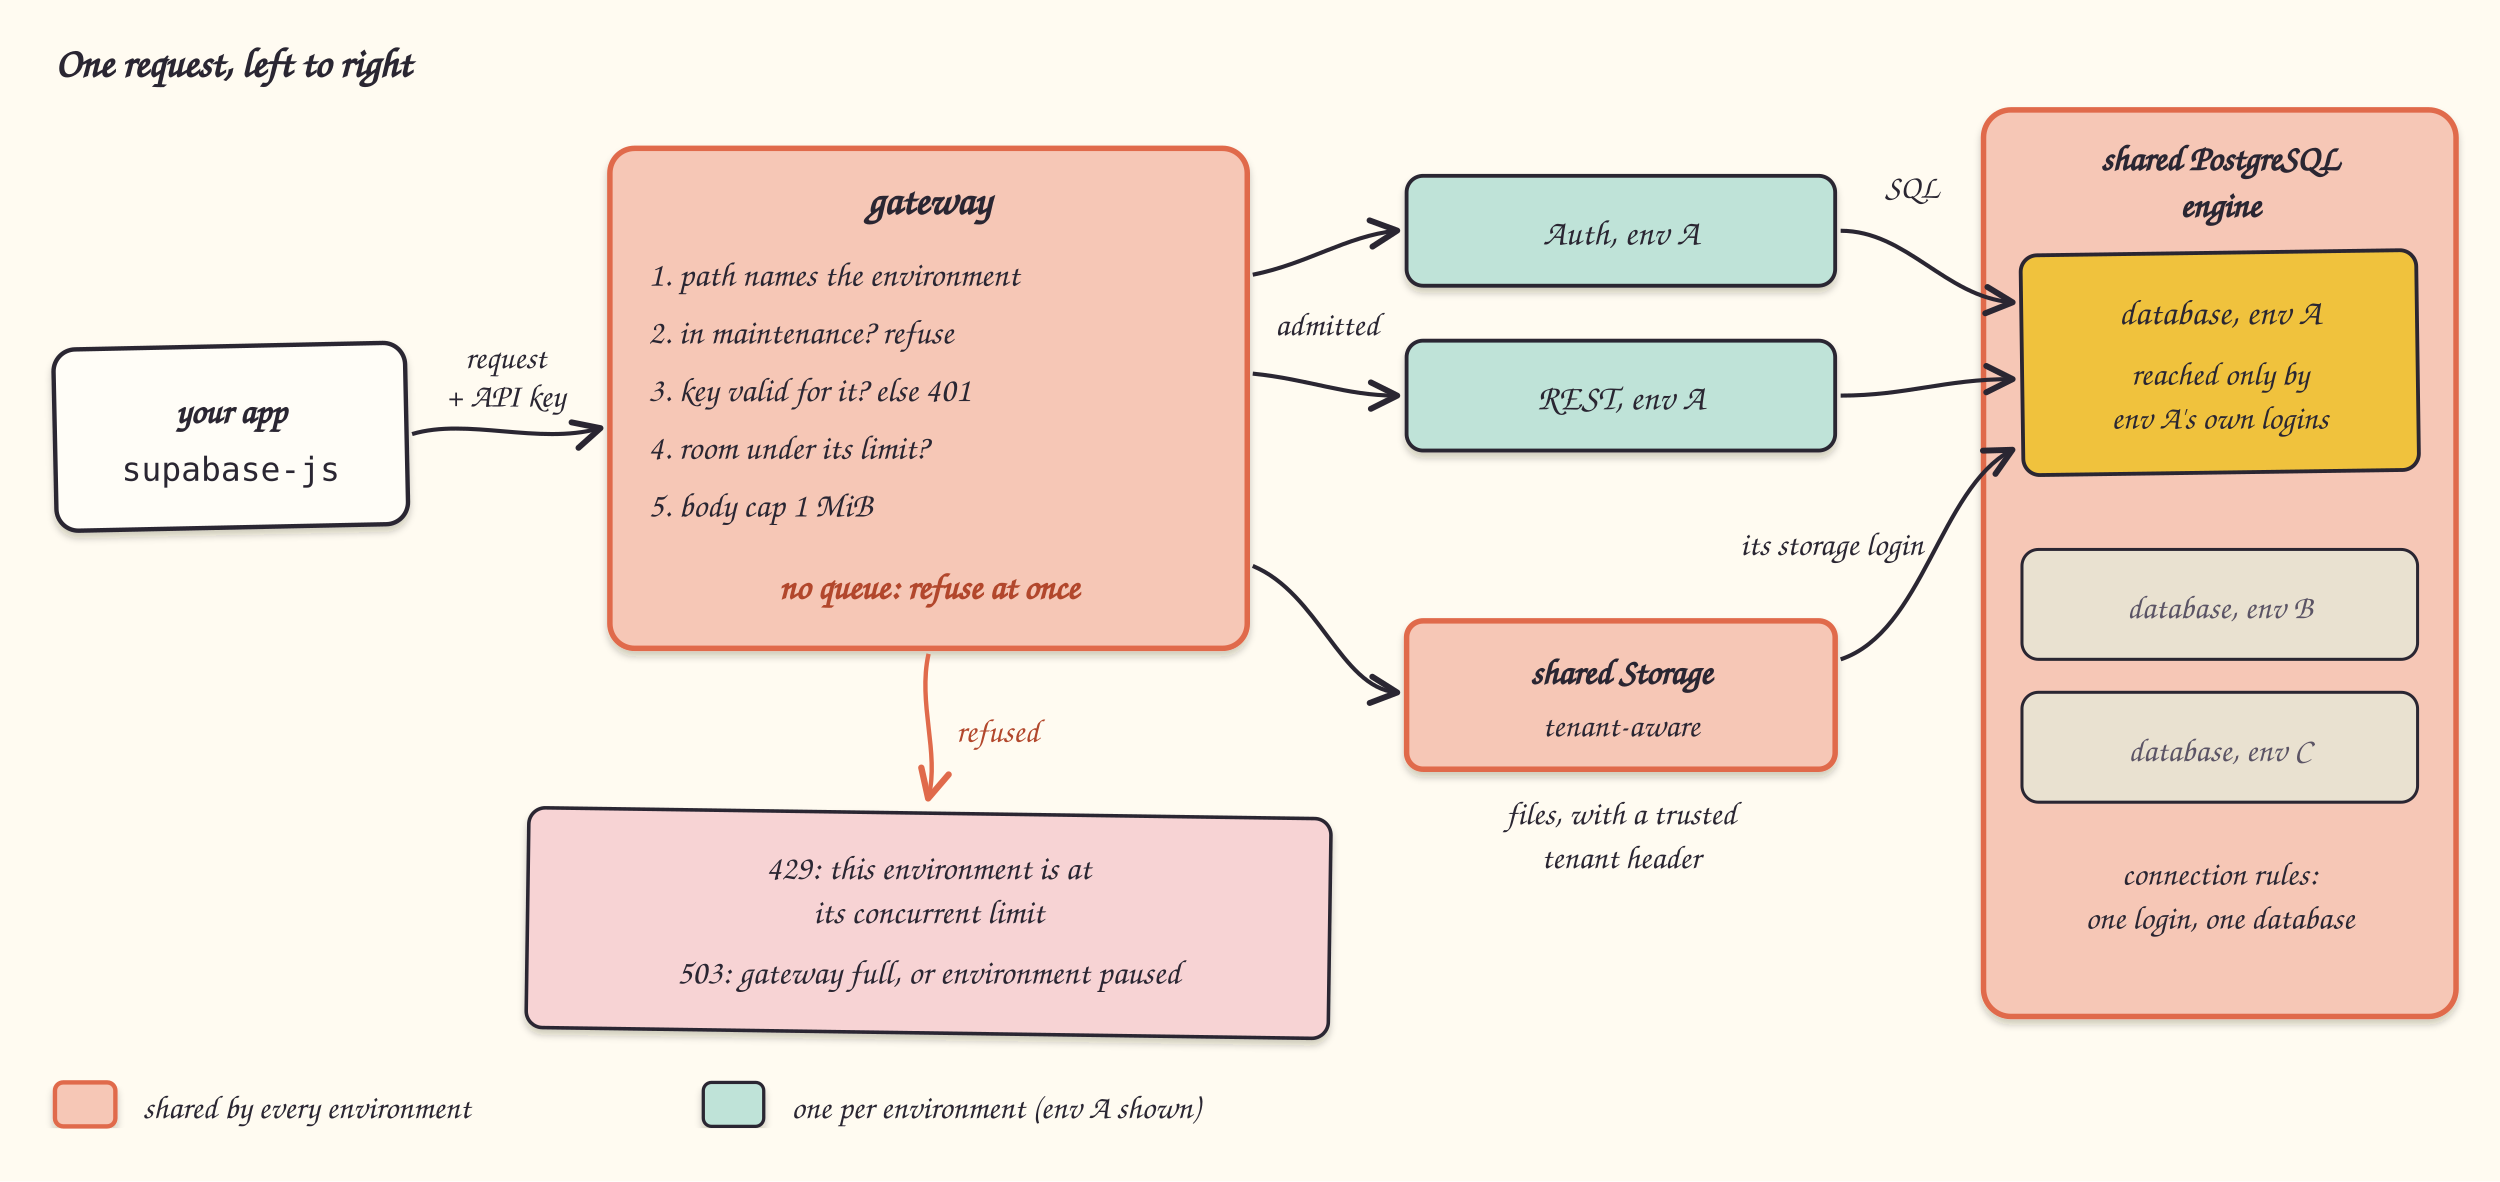
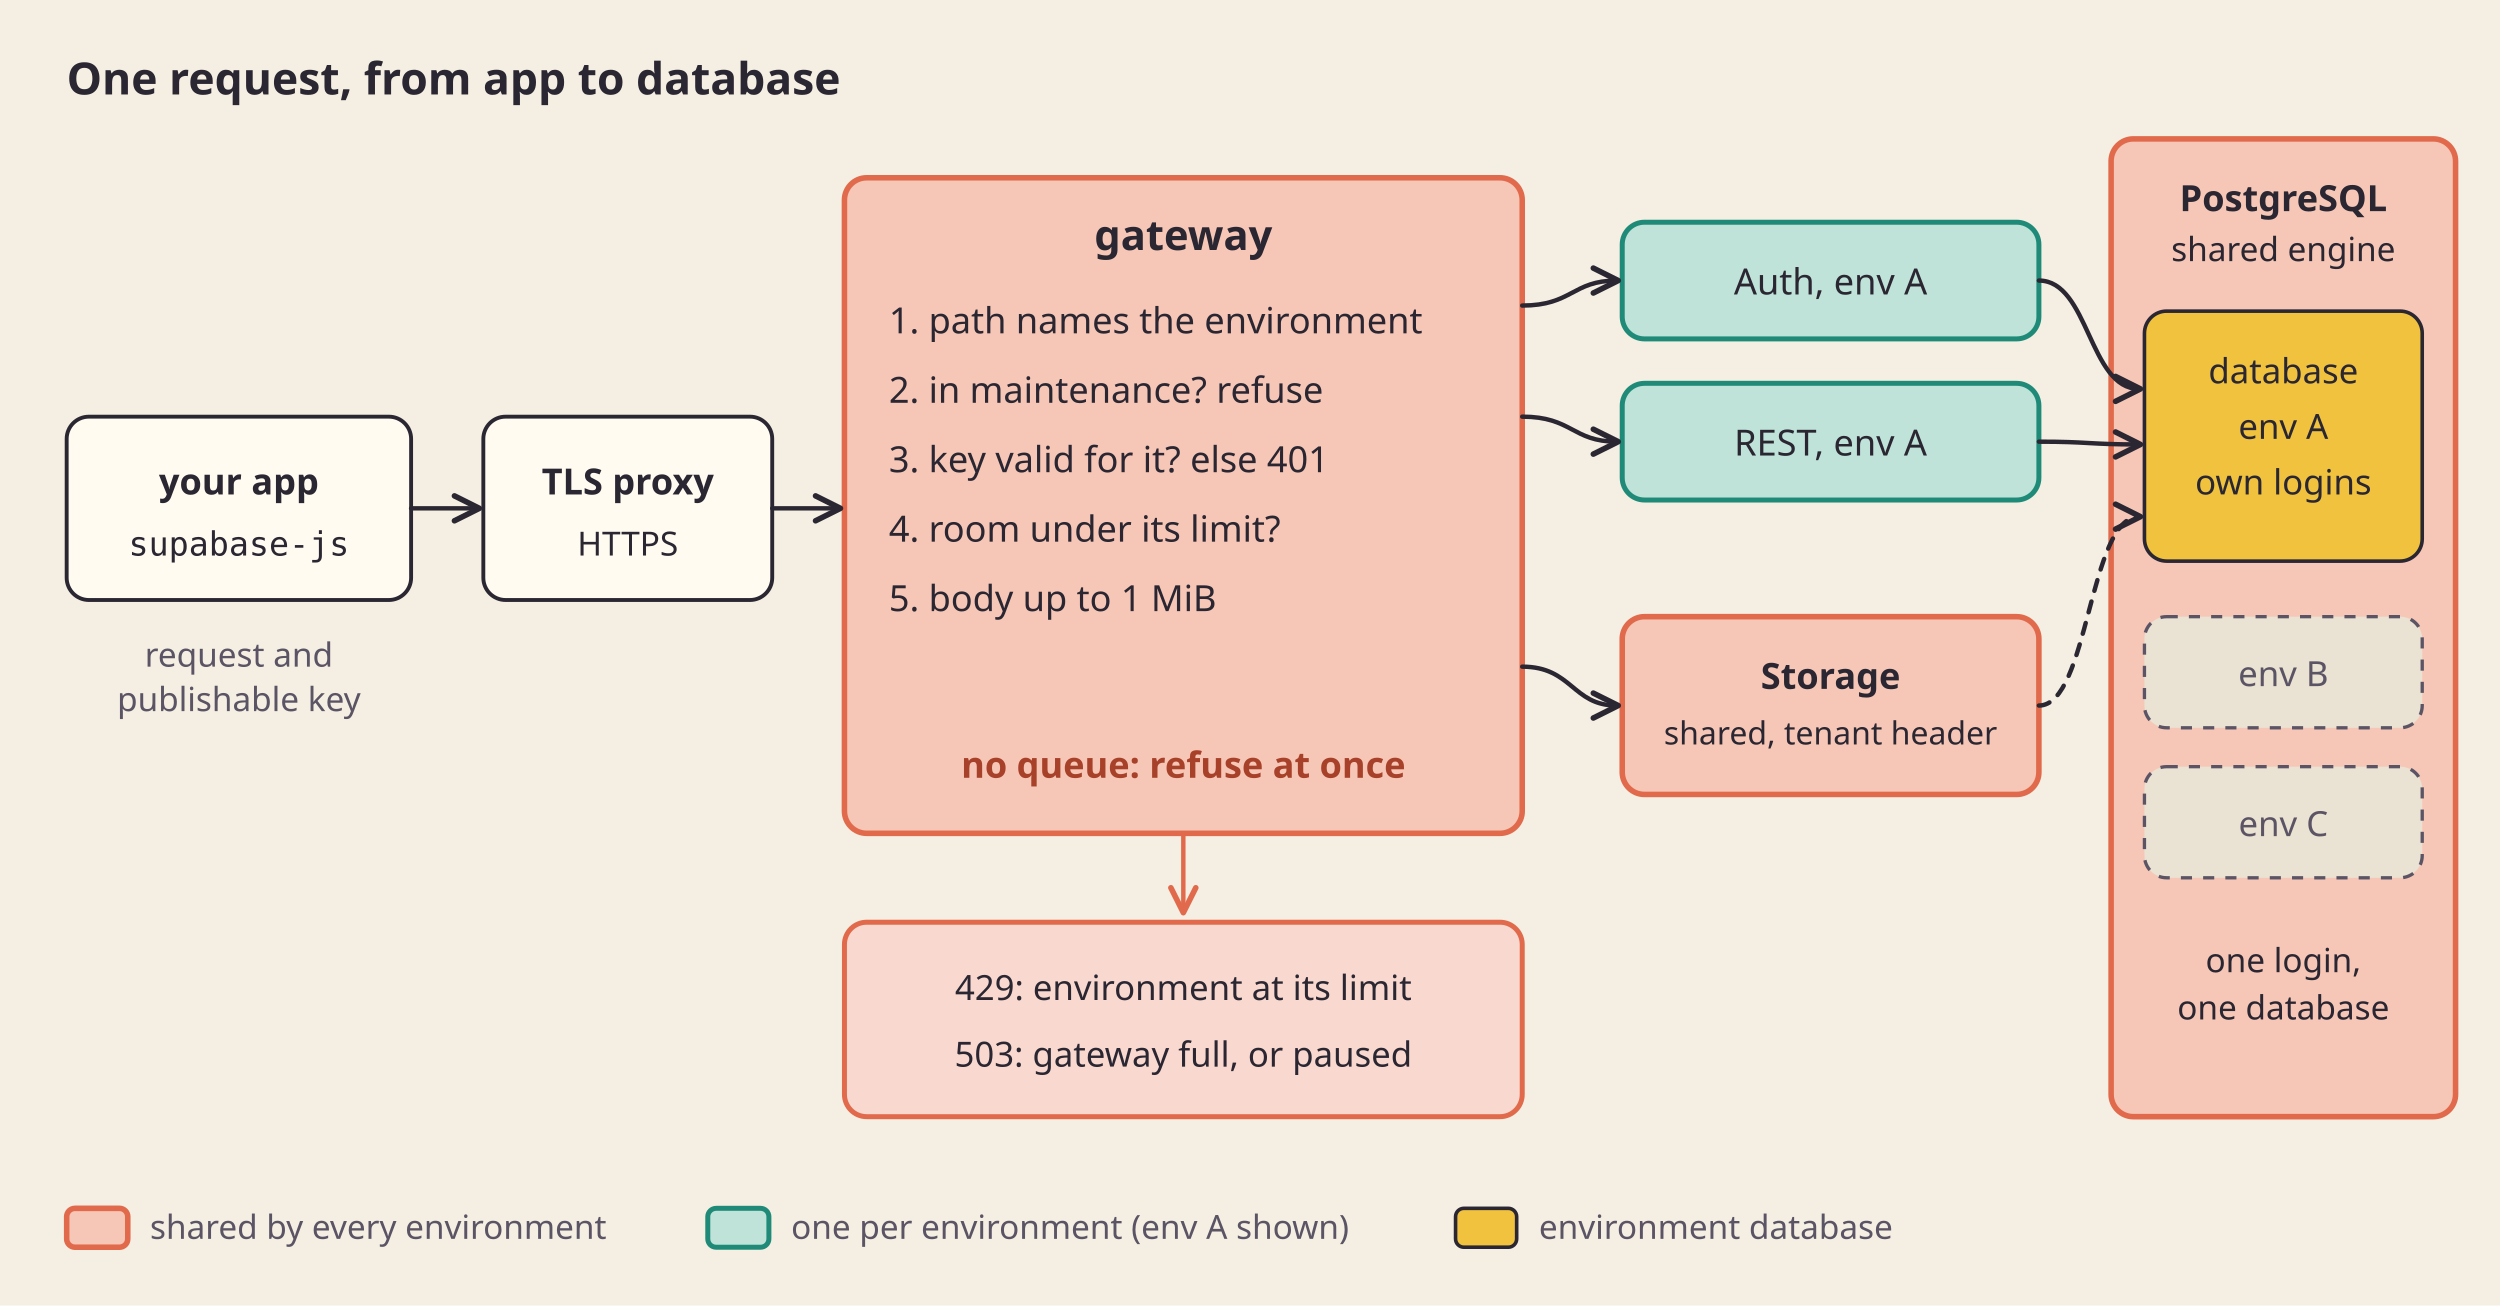
- <svg xmlns="http://www.w3.org/2000/svg" viewBox="0 0 910 430" width="910" height="430" role="img" aria-labelledby="rp-title rp-desc">
+ <svg xmlns="http://www.w3.org/2000/svg" viewBox="0 0 900 470" width="900" height="470" role="img" aria-labelledby="requese-t requese-d" xml:lang="en">
  <defs>
-     <filter id="rp-wob" x="-4%" y="-4%" width="108%" height="108%" color-interpolation-filters="sRGB">
-       <feTurbulence type="fractalNoise" baseFrequency="0.035" numOctaves="2" seed="9" result="noise" />
-       <feDisplacementMap in="SourceGraphic" in2="noise" scale="3.2" xChannelSelector="R" yChannelSelector="G" result="wobbled" />
-       <feDropShadow in="wobbled" dx="0" dy="2" stdDeviation="1.3" flood-color="#2B1E10" flood-opacity="0.22" />
-     </filter>
-     <marker id="rp-ah" viewBox="0 0 10 10" refX="8.5" refY="5" markerWidth="8" markerHeight="8" orient="auto-start-reverse">
+     <marker id="requese-i" viewBox="0 0 10 10" refX="8.5" refY="5" markerWidth="7" markerHeight="7" orient="auto-start-reverse">
      <path d="M1 1 L9 5 L1 9" fill="none" stroke="#2A2632" stroke-width="1.8" stroke-linecap="round" stroke-linejoin="round" />
    </marker>
-     <marker id="rp-ahc" viewBox="0 0 10 10" refX="8.5" refY="5" markerWidth="8" markerHeight="8" orient="auto-start-reverse">
+     <marker id="requese-c" viewBox="0 0 10 10" refX="8.5" refY="5" markerWidth="7" markerHeight="7" orient="auto-start-reverse">
      <path d="M1 1 L9 5 L1 9" fill="none" stroke="#E06A4B" stroke-width="1.8" stroke-linecap="round" stroke-linejoin="round" />
    </marker>
  </defs>
-   <rect x="0" y="0" width="910" height="430" fill="#FFFBF1" />
-   <g font-family="'Marker Felt','Comic Neue','Segoe Print','Patrick Hand',cursive,sans-serif" font-size="13" fill="#2A2632" text-anchor="middle">
-     <text x="20" y="28" font-size="15" font-weight="700" text-anchor="start">One request, left to right</text>
-     <g filter="url(#rp-wob)">
-       <rect x="20" y="126" width="128" height="66" rx="8" fill="#FFFDF7" stroke="#2A2632" stroke-width="1.6" transform="rotate(-1.2 84 159)" />
-       <rect x="222" y="54" width="232" height="182" rx="9" fill="#F6C7B6" stroke="#E06A4B" stroke-width="2" />
-       <rect x="192" y="296" width="292" height="80" rx="6" fill="#F7D3D4" stroke="#2A2632" stroke-width="1.3" transform="rotate(0.8 338 336)" />
-       <rect x="512" y="64" width="156" height="40" rx="6" fill="#BFE3D8" stroke="#2A2632" stroke-width="1.4" />
-       <rect x="512" y="124" width="156" height="40" rx="6" fill="#BFE3D8" stroke="#2A2632" stroke-width="1.4" />
-       <rect x="512" y="226" width="156" height="54" rx="6" fill="#F6C7B6" stroke="#E06A4B" stroke-width="2" />
-       <rect x="722" y="40" width="172" height="330" rx="10" fill="#F6C7B6" stroke="#E06A4B" stroke-width="2" />
-       <rect x="736" y="92" width="144" height="80" rx="6" fill="#F0C23E" stroke="#2A2632" stroke-width="1.4" transform="rotate(-0.8 808 132)" />
-       <rect x="736" y="200" width="144" height="40" rx="6" fill="#E9E1D0" stroke="#2A2632" stroke-width="1.1" />
-       <rect x="736" y="252" width="144" height="40" rx="6" fill="#E9E1D0" stroke="#2A2632" stroke-width="1.1" />
-     </g>
-     <text x="84" y="154" font-weight="700">your app</text>
-     <text x="84" y="175" font-size="12" font-family="ui-monospace,Menlo,Consolas,monospace">supabase-js</text>
-     <text x="338" y="78" font-size="15" font-weight="700">gateway</text>
-     <g font-size="12.5" text-anchor="start">
-       <text x="236" y="104">1. path names the environment</text>
-       <text x="236" y="125">2. in maintenance? refuse</text>
-       <text x="236" y="146">3. key valid for it? else 401</text>
-       <text x="236" y="167">4. room under its limit?</text>
-       <text x="236" y="188">5. body cap 1 MiB</text>
-     </g>
-     <text x="338" y="218" font-weight="700" fill="#B2472C">no queue: refuse at once</text>
-     <g font-size="12.5">
-       <text x="338" y="320">429: this environment is at</text>
-       <text x="338" y="336">its concurrent limit</text>
-       <text x="338" y="358">503: gateway full, or environment paused</text>
-     </g>
-     <path d="M338 238 C334 256 342 274 338 290" stroke="#E06A4B" stroke-width="1.6" fill="none" marker-end="url(#rp-ahc)" />
-     <text x="348" y="270" font-size="12" fill="#B2472C" text-anchor="start">refused</text>
-     <text x="590" y="89">Auth, env A</text>
-     <text x="590" y="149">REST, env A</text>
-     <text x="590" y="249" font-weight="700">shared Storage</text>
-     <text x="590" y="268" font-size="12">tenant-aware</text>
-     <text x="590" y="300" font-size="12">files, with a trusted</text>
-     <text x="590" y="316" font-size="12">tenant header</text>
-     <text x="808" y="62" font-weight="700">shared PostgreSQL</text>
-     <text x="808" y="79" font-weight="700">engine</text>
-     <text x="808" y="118">database, env A</text>
-     <text x="808" y="140" font-size="12">reached only by</text>
-     <text x="808" y="156" font-size="12">env A's own logins</text>
-     <text x="808" y="225" font-size="12" fill="#5B5465">database, env B</text>
-     <text x="808" y="277" font-size="12" fill="#5B5465">database, env C</text>
-     <text x="808" y="322" font-size="12">connection rules:</text>
-     <text x="808" y="338" font-size="12">one login, one database</text>
-     <g stroke="#2A2632" stroke-width="1.5" fill="none" marker-end="url(#rp-ah)">
-       <path d="M150 158 C170 152 196 162 218 156" />
-       <path d="M456 100 C476 96 490 86 508 84" />
-       <path d="M456 136 C476 138 490 144 508 144" />
-       <path d="M456 206 C480 216 488 250 508 252" />
-       <path d="M670 84 C694 84 708 108 732 110" />
-       <path d="M670 144 C694 144 708 138 732 138" />
-       <path d="M670 240 C700 230 706 178 732 164" />
-     </g>
-     <text x="184" y="134" font-size="12">request</text>
-     <text x="184" y="148" font-size="12">+ API key</text>
-     <text x="483" y="122" font-size="12">admitted</text>
-     <text x="696" y="72" font-size="12">SQL</text>
-     <text x="700" y="202" font-size="12" text-anchor="end">its storage login</text>
-     <g filter="url(#rp-wob)">
-       <rect x="20" y="394" width="22" height="16" rx="3" fill="#F6C7B6" stroke="#E06A4B" stroke-width="1.6" />
-       <rect x="256" y="394" width="22" height="16" rx="3" fill="#BFE3D8" stroke="#2A2632" stroke-width="1.2" />
-     </g>
-     <text x="52" y="407" font-size="12" text-anchor="start">shared by every environment</text>
-     <text x="288" y="407" font-size="12" text-anchor="start">one per environment (env A shown)</text>
+   <rect x="0" y="0" width="900" height="470" fill="#F5EFE3" />
+   <g font-family="system-ui, sans-serif" fill="#2A2632" text-anchor="middle">
+     <text x="24" y="34" font-size="16" font-weight="700" text-anchor="start">One request, from app to database</text>
+     <rect x="24" y="150" width="124" height="66" rx="8" fill="#FFFBF1" stroke="#2A2632" stroke-width="1.4" />
+     <text x="86" y="178" font-size="13" font-weight="700">your app</text>
+     <text x="86" y="200" font-size="12" font-family="ui-monospace, Menlo, Consolas, monospace">supabase-js</text>
+     <text x="86" y="240" font-size="12" fill="#5B5465">request and</text>
+     <text x="86" y="256" font-size="12" fill="#5B5465">publishable key</text>
+     <rect x="174" y="150" width="104" height="66" rx="8" fill="#FFFBF1" stroke="#2A2632" stroke-width="1.4" />
+     <text x="226" y="178" font-size="13" font-weight="700">TLS proxy</text>
+     <text x="226" y="200" font-size="12">HTTPS</text>
+     <rect x="304" y="64" width="244" height="236" rx="8" fill="#F6C7B6" stroke="#E06A4B" stroke-width="2" />
+     <text x="426" y="90" font-size="15" font-weight="700">gateway</text>
+     <text x="320" y="120" font-size="13" text-anchor="start">1. path names the environment</text>
+     <text x="320" y="145" font-size="13" text-anchor="start">2. in maintenance? refuse</text>
+     <text x="320" y="170" font-size="13" text-anchor="start">3. key valid for it? else 401</text>
+     <text x="320" y="195" font-size="13" text-anchor="start">4. room under its limit?</text>
+     <text x="320" y="220" font-size="13" text-anchor="start">5. body up to 1 MiB</text>
+     <text x="426" y="280" font-size="13" font-weight="700" fill="#A8412A">no queue: refuse at once</text>
+     <rect x="304" y="332" width="244" height="70" rx="8" fill="#F9D9CF" stroke="#E06A4B" stroke-width="1.8" />
+     <text x="426" y="360" font-size="12.5">429: environment at its limit</text>
+     <text x="426" y="384" font-size="12.5">503: gateway full, or paused</text>
+     <path d="M426 300 L426 328" fill="none" stroke="#E06A4B" stroke-width="1.6" stroke-linecap="round" stroke-linejoin="round" marker-end="url(#requese-c)" />
+     <rect x="584" y="80" width="150" height="42" rx="8" fill="#BFE3D8" stroke="#1F8A78" stroke-width="1.8" />
+     <text x="659" y="106" font-size="13">Auth, env A</text>
+     <rect x="584" y="138" width="150" height="42" rx="8" fill="#BFE3D8" stroke="#1F8A78" stroke-width="1.8" />
+     <text x="659" y="164" font-size="13">REST, env A</text>
+     <rect x="584" y="222" width="150" height="64" rx="8" fill="#F6C7B6" stroke="#E06A4B" stroke-width="2" />
+     <text x="659" y="248" font-size="13" font-weight="700">Storage</text>
+     <text x="659" y="268" font-size="11.5">shared, tenant header</text>
+     <rect x="760" y="50" width="124" height="352" rx="8" fill="#F6C7B6" stroke="#E06A4B" stroke-width="2" />
+     <text x="822" y="76" font-size="13" font-weight="700">PostgreSQL</text>
+     <text x="822" y="94" font-size="12">shared engine</text>
+     <rect x="772" y="112" width="100" height="90" rx="8" fill="#F0C23E" stroke="#2A2632" stroke-width="1.3" />
+     <text x="822" y="138" font-size="12.5">database</text>
+     <text x="822" y="158" font-size="12.5">env A</text>
+     <text x="822" y="178" font-size="12.5">own logins</text>
+     <rect x="772" y="222" width="100" height="40" rx="8" fill="#EAE2D2" stroke="#5B5465" stroke-width="1.2" stroke-dasharray="4 4" />
+     <text x="822" y="247" font-size="12.5" fill="#5B5465">env B</text>
+     <rect x="772" y="276" width="100" height="40" rx="8" fill="#EAE2D2" stroke="#5B5465" stroke-width="1.2" stroke-dasharray="4 4" />
+     <text x="822" y="301" font-size="12.5" fill="#5B5465">env C</text>
+     <text x="822" y="350" font-size="12">one login,</text>
+     <text x="822" y="367" font-size="12">one database</text>
+     <path d="M148 183 L172 183" fill="none" stroke="#2A2632" stroke-width="1.6" stroke-linecap="round" stroke-linejoin="round" marker-end="url(#requese-i)" />
+     <path d="M278 183 L302 183" fill="none" stroke="#2A2632" stroke-width="1.6" stroke-linecap="round" stroke-linejoin="round" marker-end="url(#requese-i)" />
+     <path d="M548 110 C566 110 566 101 582 101" fill="none" stroke="#2A2632" stroke-width="1.6" stroke-linecap="round" stroke-linejoin="round" marker-end="url(#requese-i)" />
+     <path d="M548 150 C566 150 566 159 582 159" fill="none" stroke="#2A2632" stroke-width="1.6" stroke-linecap="round" stroke-linejoin="round" marker-end="url(#requese-i)" />
+     <path d="M548 240 C566 240 566 254 582 254" fill="none" stroke="#2A2632" stroke-width="1.6" stroke-linecap="round" stroke-linejoin="round" marker-end="url(#requese-i)" />
+     <path d="M734 101 C752 101 752 140 770 140" fill="none" stroke="#2A2632" stroke-width="1.6" stroke-linecap="round" stroke-linejoin="round" marker-end="url(#requese-i)" />
+     <path d="M734 159 C752 159 752 160 770 160" fill="none" stroke="#2A2632" stroke-width="1.6" stroke-linecap="round" stroke-linejoin="round" marker-end="url(#requese-i)" />
+     <path d="M734 254 C752 254 752 186 770 186" fill="none" stroke="#2A2632" stroke-width="1.6" stroke-linecap="round" stroke-linejoin="round" stroke-dasharray="4 4" marker-end="url(#requese-i)" />
+     <rect x="24" y="435" width="22" height="14" rx="3" fill="#F6C7B6" stroke="#E06A4B" stroke-width="2" />
+     <text x="54" y="446" font-size="12" fill="#5B5465" text-anchor="start">shared by every environment</text>
+     <rect x="254.8" y="435" width="22" height="14" rx="3" fill="#BFE3D8" stroke="#1F8A78" stroke-width="1.8" />
+     <text x="284.8" y="446" font-size="12" fill="#5B5465" text-anchor="start">one per environment (env A shown)</text>
+     <rect x="524.0" y="435" width="22" height="14" rx="3" fill="#F0C23E" stroke="#2A2632" stroke-width="1.3" />
+     <text x="554.0" y="446" font-size="12" fill="#5B5465" text-anchor="start">environment database</text>
  </g>
</svg>
